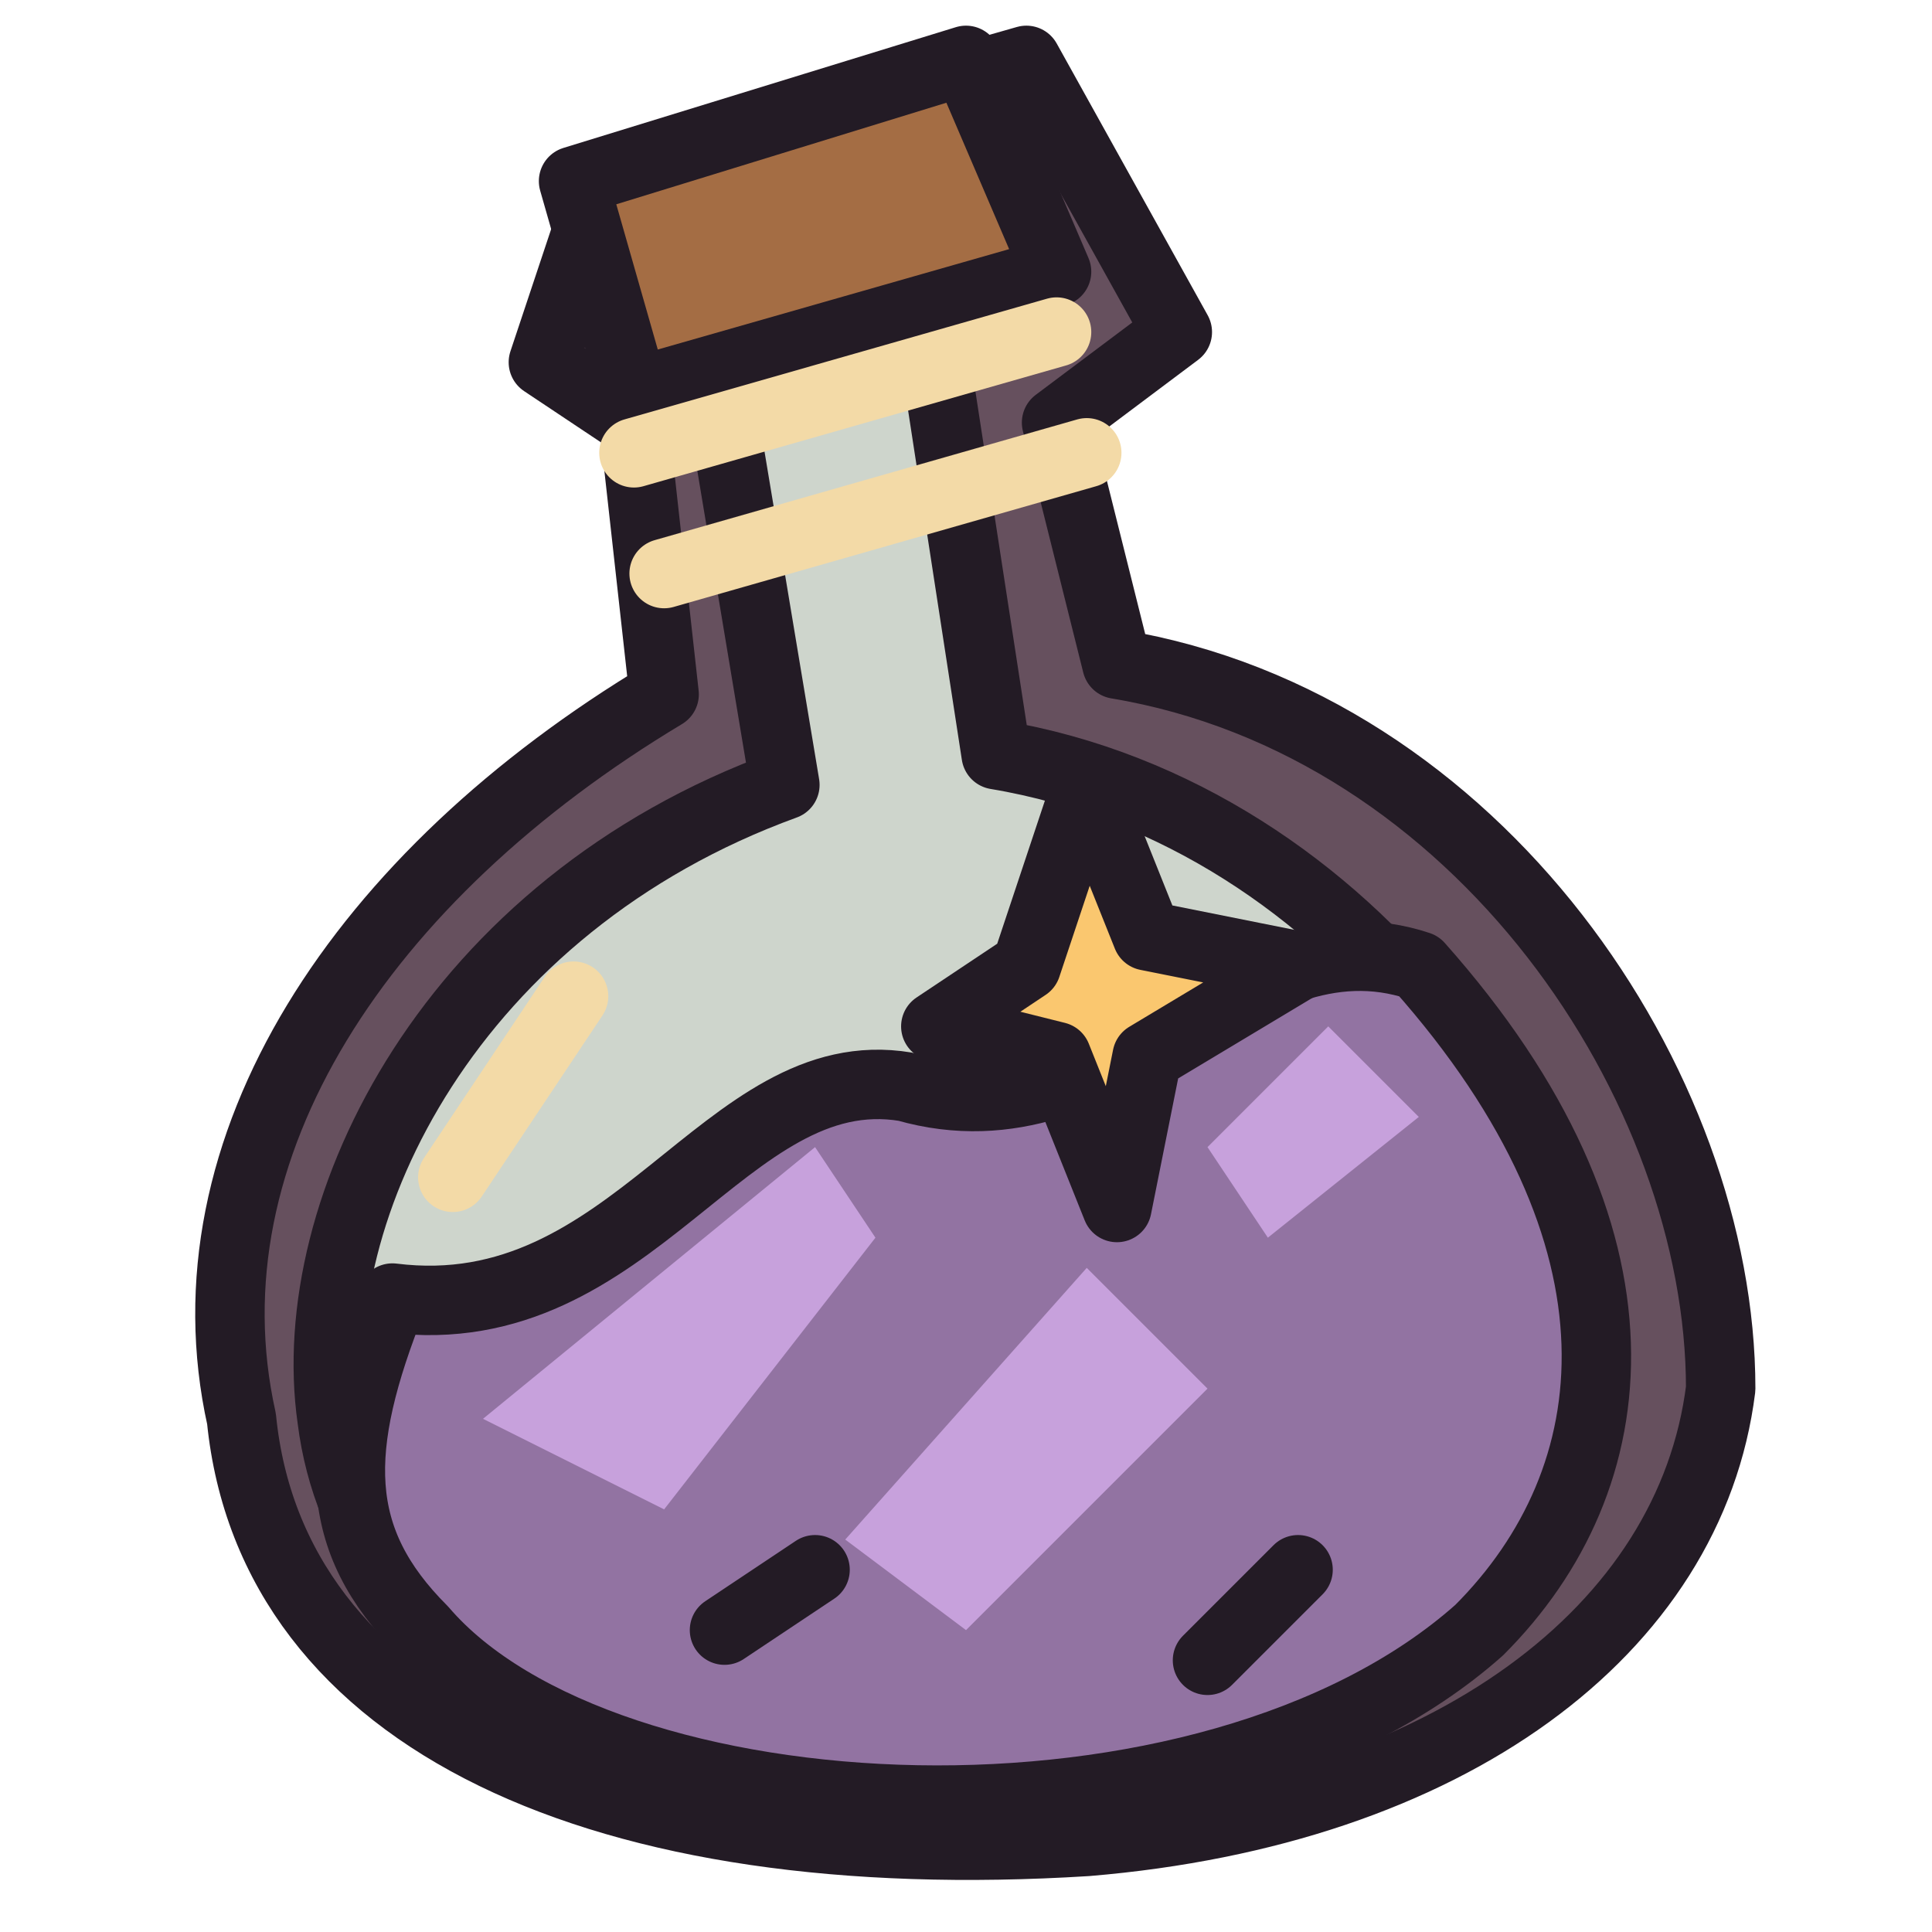
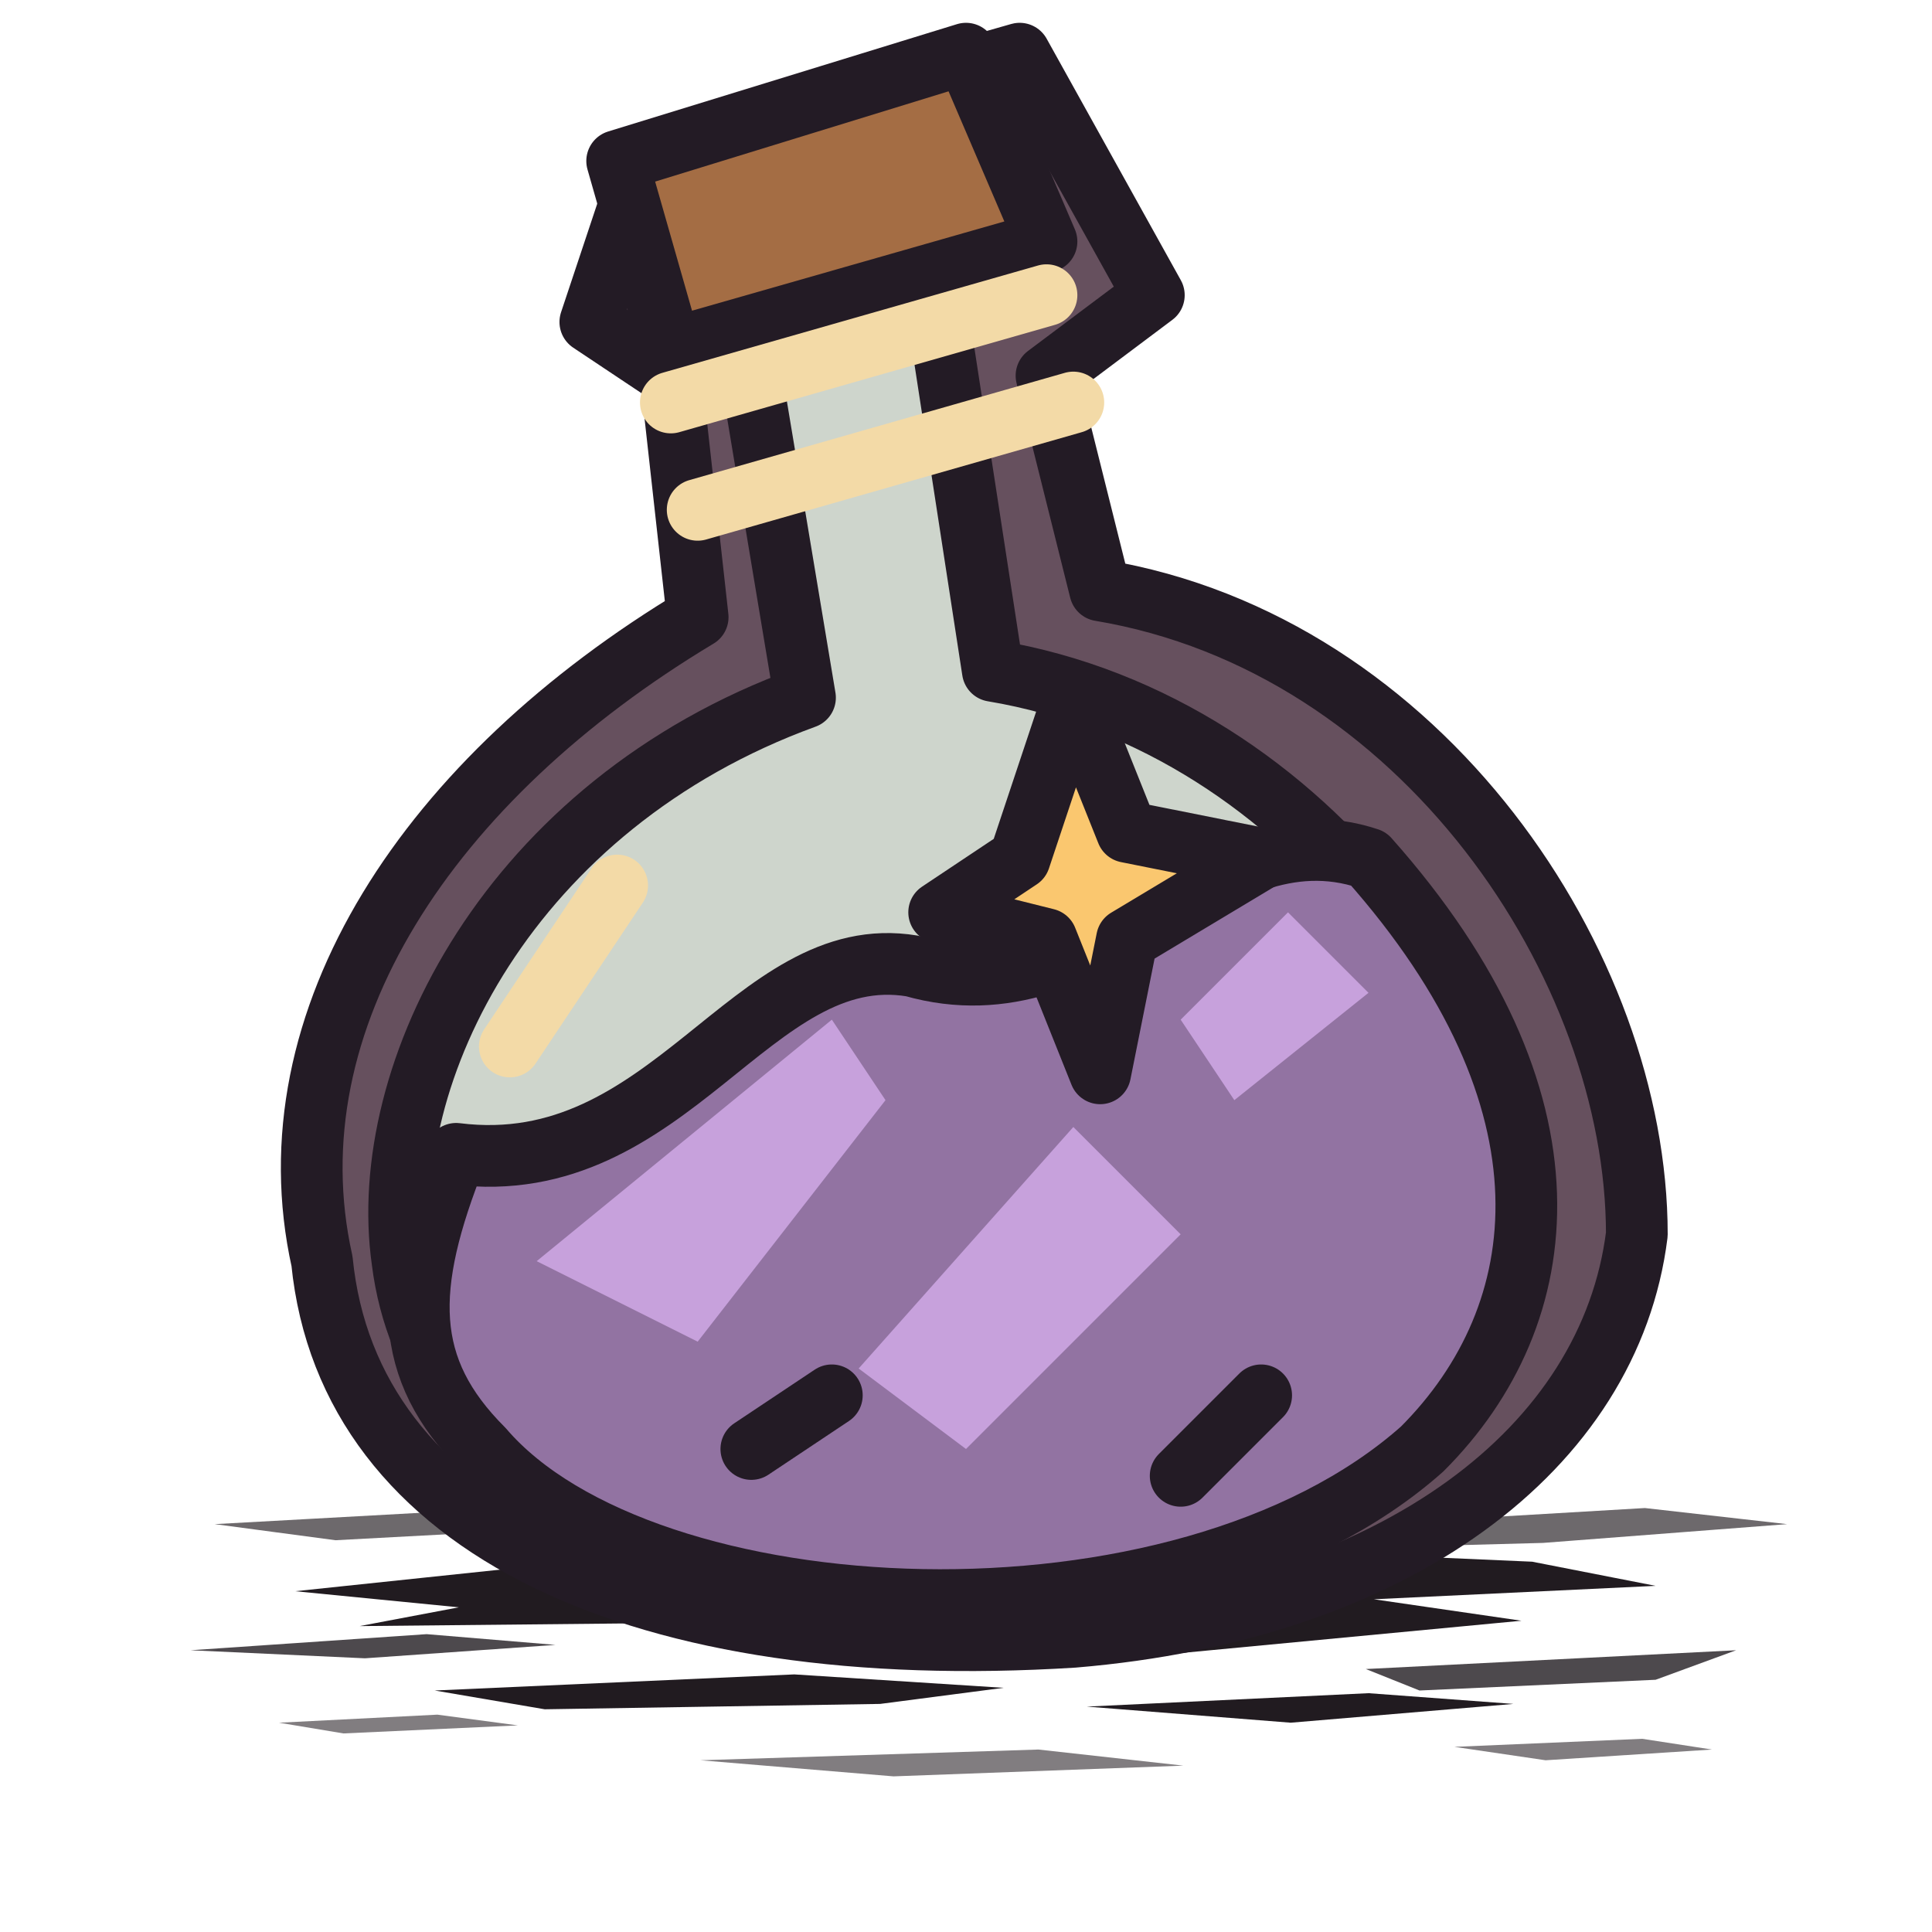
- <svg xmlns="http://www.w3.org/2000/svg" viewBox="0 0 64 64" width="128" height="128">
+ <svg xmlns="http://www.w3.org/2000/svg" viewBox="-4 0 72 72" width="144" height="144">
+   <g id="ground-shadow" fill="#211b20">
+     <path d="m4 56.8 12.7-.7 5.8.5-8.4.5-5.6.3z m39.7.2 13.6-.8 5.3.6-9.1.7-7.5.2z" opacity=".66" />
+     <path d="m7 59.3 9.5-1 12.2.5 10.7-1.2 13.7.6 4.6.9-10.5.5 5.5.8-13.7 1.3-12.9-.2-6.7-1-10 .1 3.7-.7z" />
+     <path d="m3.1 61.5 8.8-.6 4.8.4-7.1.5z m43.8.7 13.8-.7-3 1.1-8.8.4z" opacity=".8" />
+     <path d="m12.2 63 13.4-.6 7.8.5-4.6.6-12.5.2z m24.3.6 10.5-.5 5.4.4-8.3.7z" />
+     <path d="m6.4 64.2 5.9-.3 3 .4-6.5.3z m15.7 1.4 12.6-.4 5.4.6-10.8.4z m28.1-.5 7-.3 2.6.4-6.2.4z" opacity=".57" />
+   </g>
  <g stroke="#231b25" stroke-width="2.3" stroke-linejoin="round" stroke-linecap="round">
    <path fill="#66505e" d="m20 6 14-4 5 9-4 3 2 8c12 2 20 14 20 24-1 8-9 14-21 15C20 62 9 57 8 47c-2-9 4-18 14-24l-1-9-3-2z" />
    <path fill="#ced5cc" d="m24 14 7-2 2 13c12 2 20 14 19 22-1 7-8 11-18 12-13 1-22-4-23-12-1-7 4-17 15-21z" />
    <path fill="#9273a2" d="M13 43c8 1 11-8 17-7 7 2 11-6 17-4 8 9 7 17 2 22-9 8-29 7-35 0-3-3-3-6-1-11z" />
    <path fill="#c7a1dc" stroke="none" d="m16 47 11-9 2 3-7 9zm12 4 8-9 4 4-8 8zm12-13 4-4 3 3-5 4z" />
    <path fill="#a46d44" d="m19 6 13-4 3 7-14 4z" />
    <path fill="none" stroke="#f3daa7" d="m21 15 14-4m-13 8 14-4m-17 18-4 6" />
    <path fill="#fac76f" d="m34 32 2-6 2 5 5 1-5 3-1 5-2-5-4-1z" />
    <path fill="none" d="m24 54 3-2m13 3 3-3" />
  </g>
</svg>
